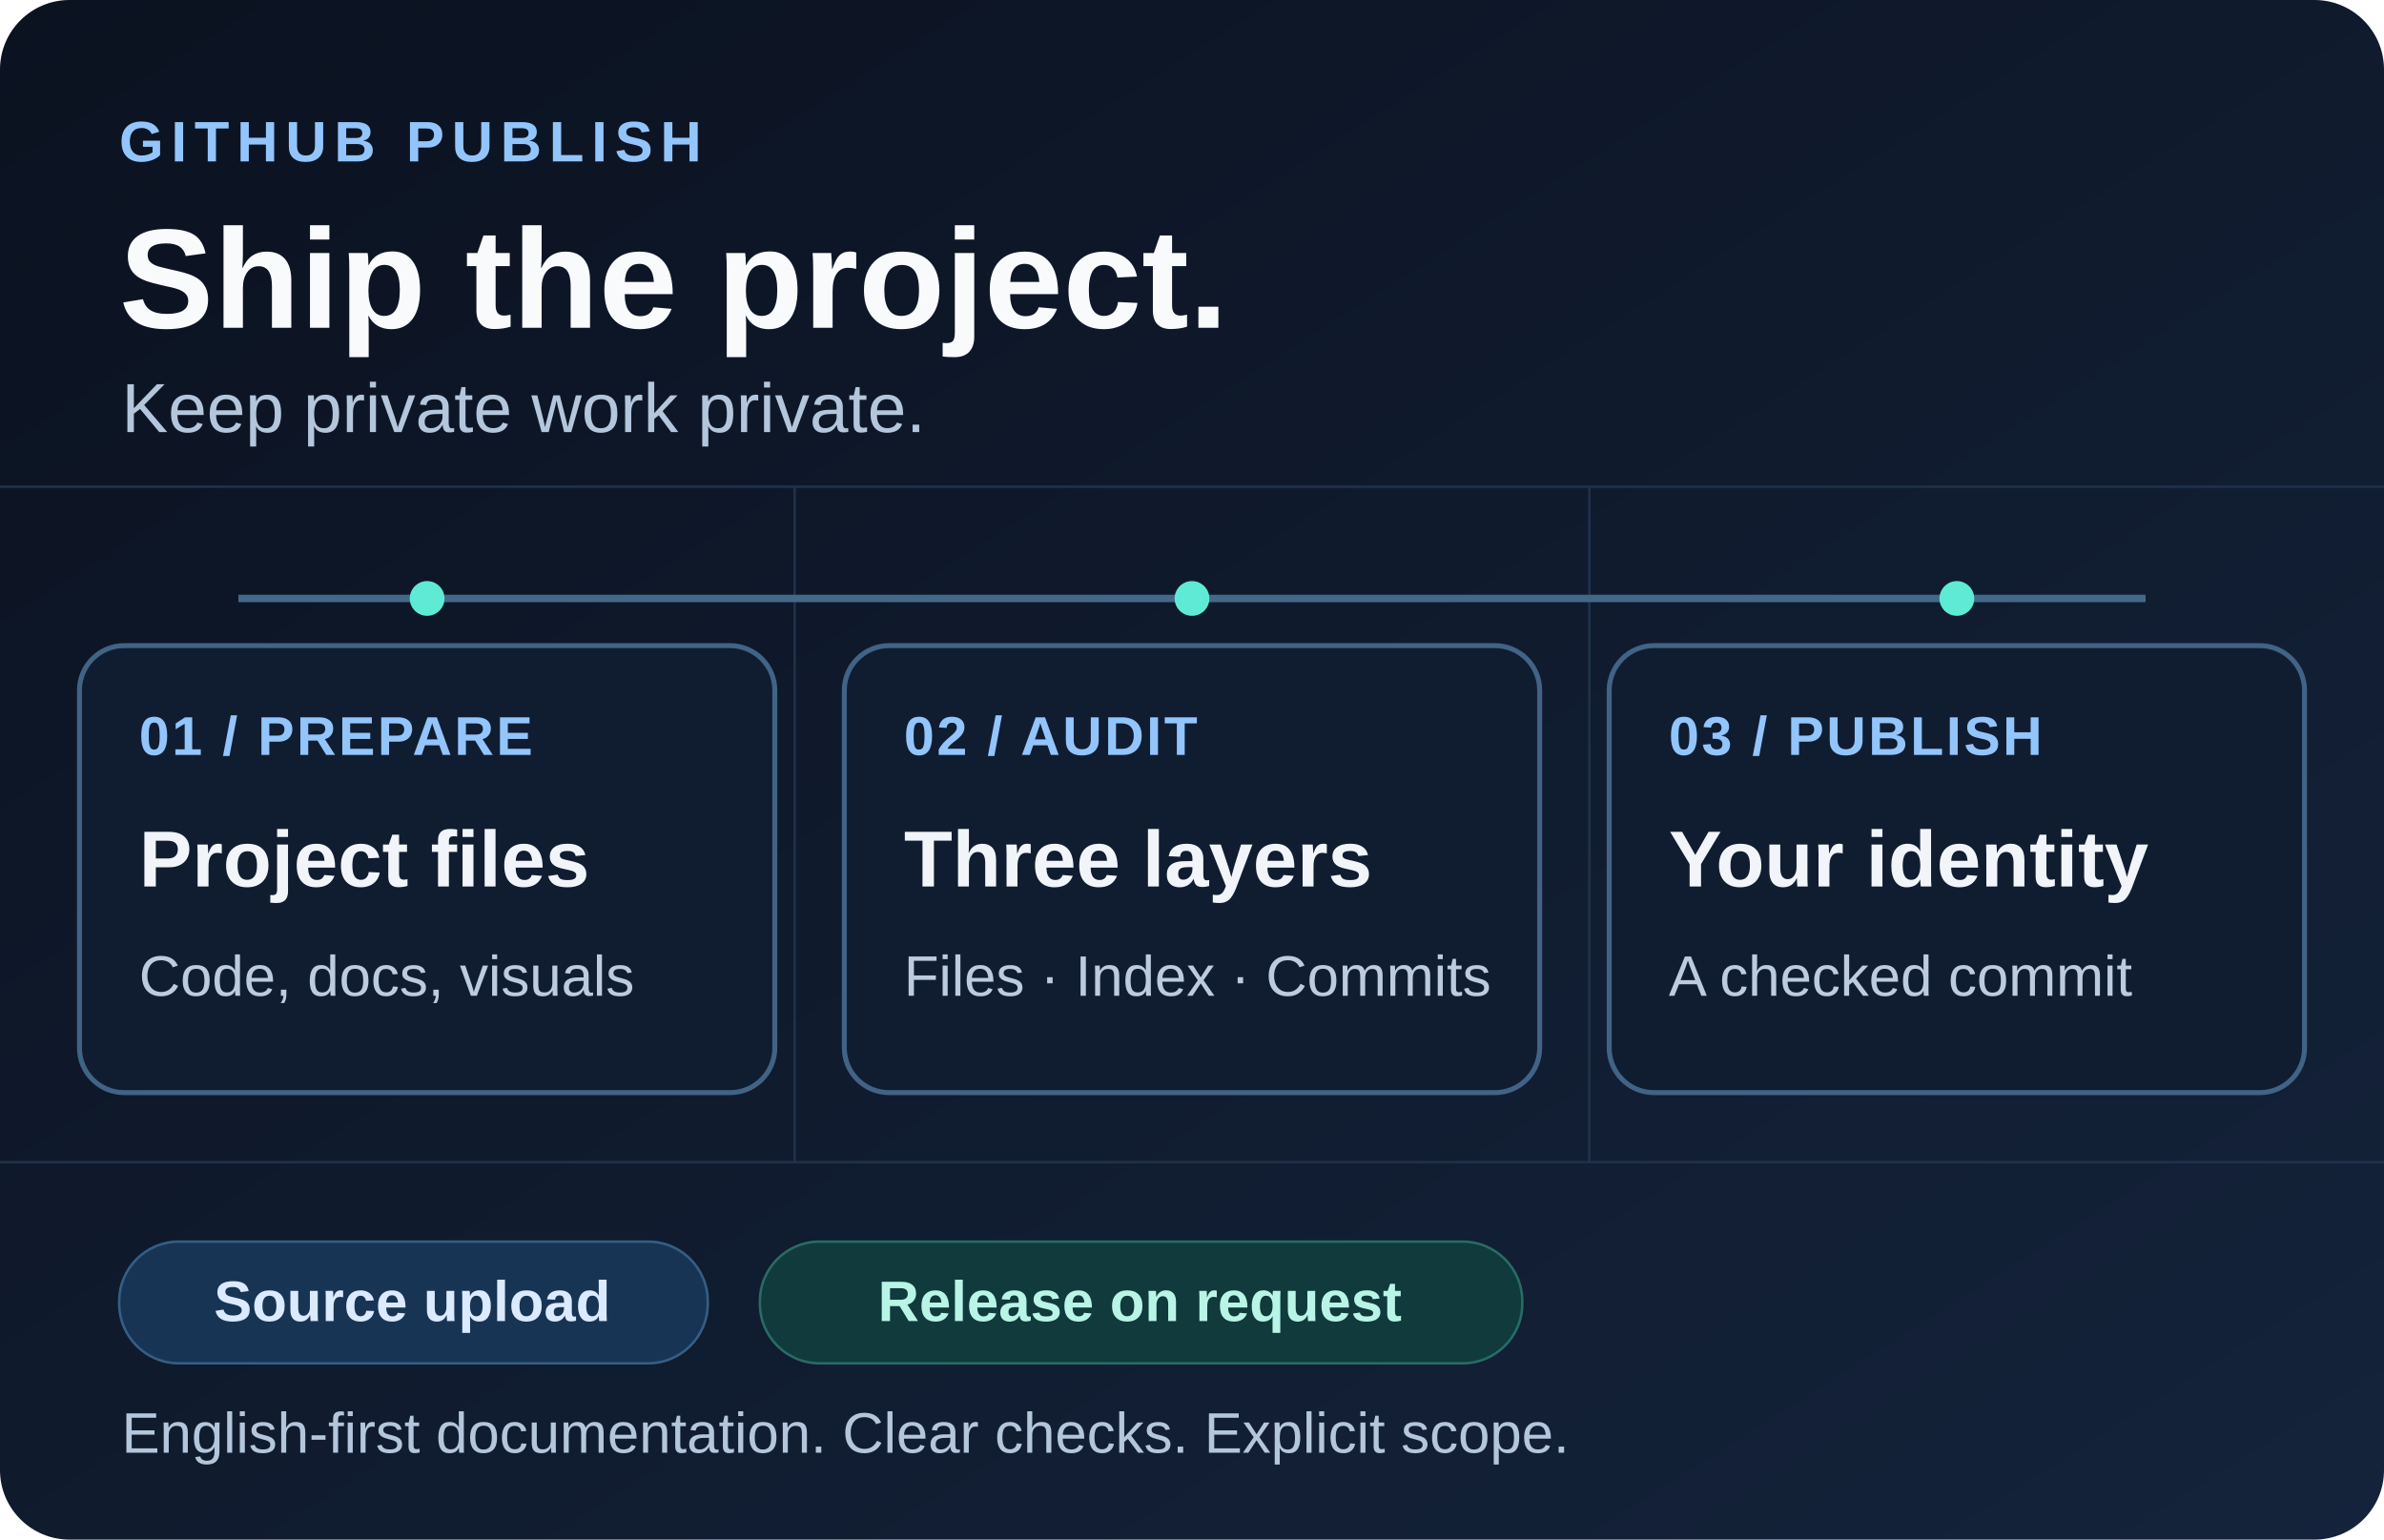
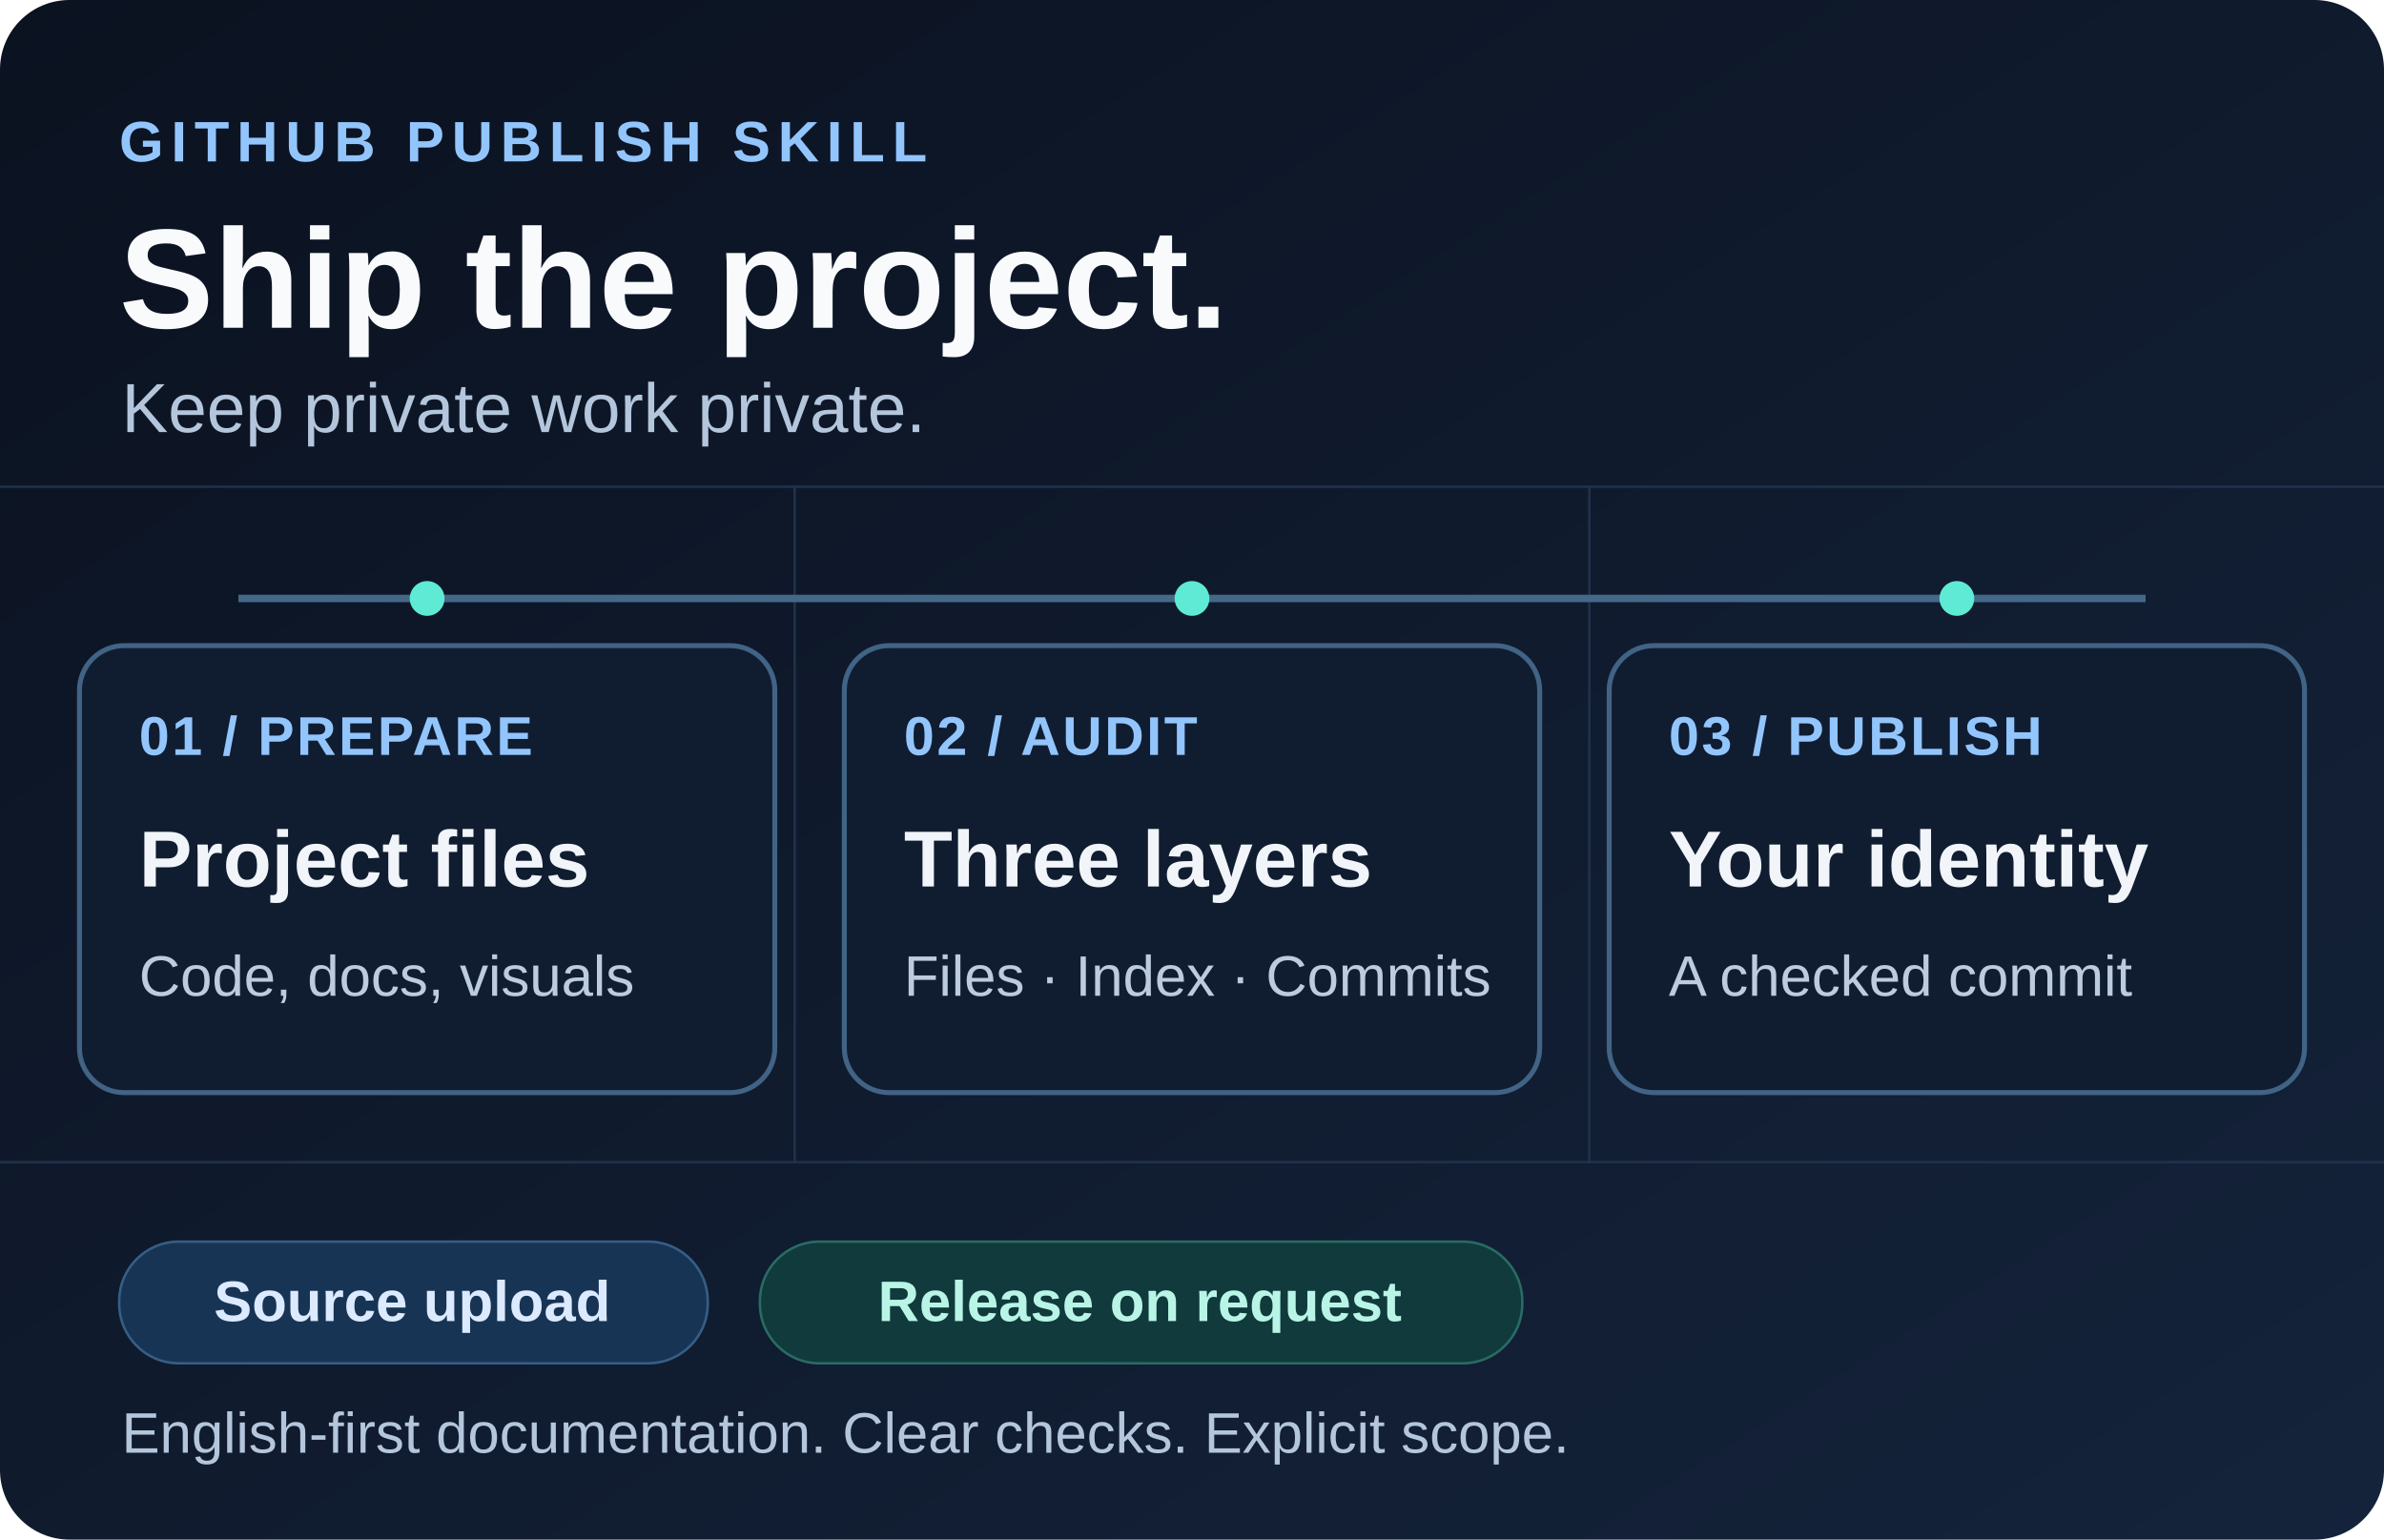
<svg xmlns="http://www.w3.org/2000/svg" width="960" height="620" viewBox="0 0 960 620" role="img" aria-labelledby="title desc">
  <defs>
    <linearGradient id="bg" x1="0" y1="0" x2="1" y2="1">
      <stop stop-color="#0b1220" />
      <stop offset="1" stop-color="#14233b" />
    </linearGradient>
    <linearGradient id="line" x1="0" y1="0" x2="1" y2="0">
      <stop stop-color="#60a5fa" />
      <stop offset="1" stop-color="#5eead4" />
    </linearGradient>
  </defs>
  <rect width="960" height="620" rx="28" fill="url(#bg)" />
  <path d="M0 196H960M0 468H960M320 196V468M640 196V468" stroke="#20314a" stroke-width="1" />
  <g font-family="Segoe UI, Arial, sans-serif">
-     <text x="48" y="65" fill="#93c5fd" font-size="23" font-weight="600" letter-spacing="3">GITHUB PUBLISH</text>
+     <text x="48" y="65" fill="#93c5fd" font-size="23" font-weight="600" letter-spacing="3">GITHUB PUBLISH SKILL</text>
    <text x="48" y="132" fill="#f8fafc" font-size="57" font-weight="700">Ship the project.</text>
    <text x="49" y="174" fill="#b4c6dc" font-size="28">Keep private work private.</text>
    <path d="M96 241H864" stroke="#446888" stroke-width="3" />
    <g fill="#101d31" stroke="#416385" stroke-width="2">
      <rect x="32" y="260" width="280" height="180" rx="18" />
      <rect x="340" y="260" width="280" height="180" rx="18" />
      <rect x="648" y="260" width="280" height="180" rx="18" />
    </g>
    <g fill="#5eead4">
      <circle cx="172" cy="241" r="7" />
      <circle cx="480" cy="241" r="7" />
      <circle cx="788" cy="241" r="7" />
    </g>
    <g fill="#93c5fd" font-size="22" font-weight="600" letter-spacing="1">
      <text x="56" y="304">01 / PREPARE</text>
      <text x="364" y="304">02 / AUDIT</text>
      <text x="672" y="304">03 / PUBLISH</text>
    </g>
    <g fill="#f1f5f9" font-size="32" font-weight="600">
      <text x="56" y="357">Project files</text>
      <text x="364" y="357">Three layers</text>
      <text x="672" y="357">Your identity</text>
    </g>
    <g fill="#bdcbde" font-size="23">
      <text x="56" y="401">Code, docs, visuals</text>
      <text x="364" y="401">Files · Index · Commits</text>
      <text x="672" y="401">A checked commit</text>
    </g>
    <rect x="48" y="500" width="237" height="49" rx="24" fill="#183454" stroke="#365e85" />
    <text x="166" y="532" text-anchor="middle" fill="#dbeafe" font-size="23" font-weight="600">Source upload</text>
    <rect x="306" y="500" width="307" height="49" rx="24" fill="#103a3b" stroke="#296b65" />
    <text x="459" y="532" text-anchor="middle" fill="#b9f5e7" font-size="23" font-weight="600">Release on request</text>
    <text x="49" y="585" fill="#b4c6dc" font-size="23">English-first documentation. Clear checks. Explicit scope.</text>
  </g>
</svg>
